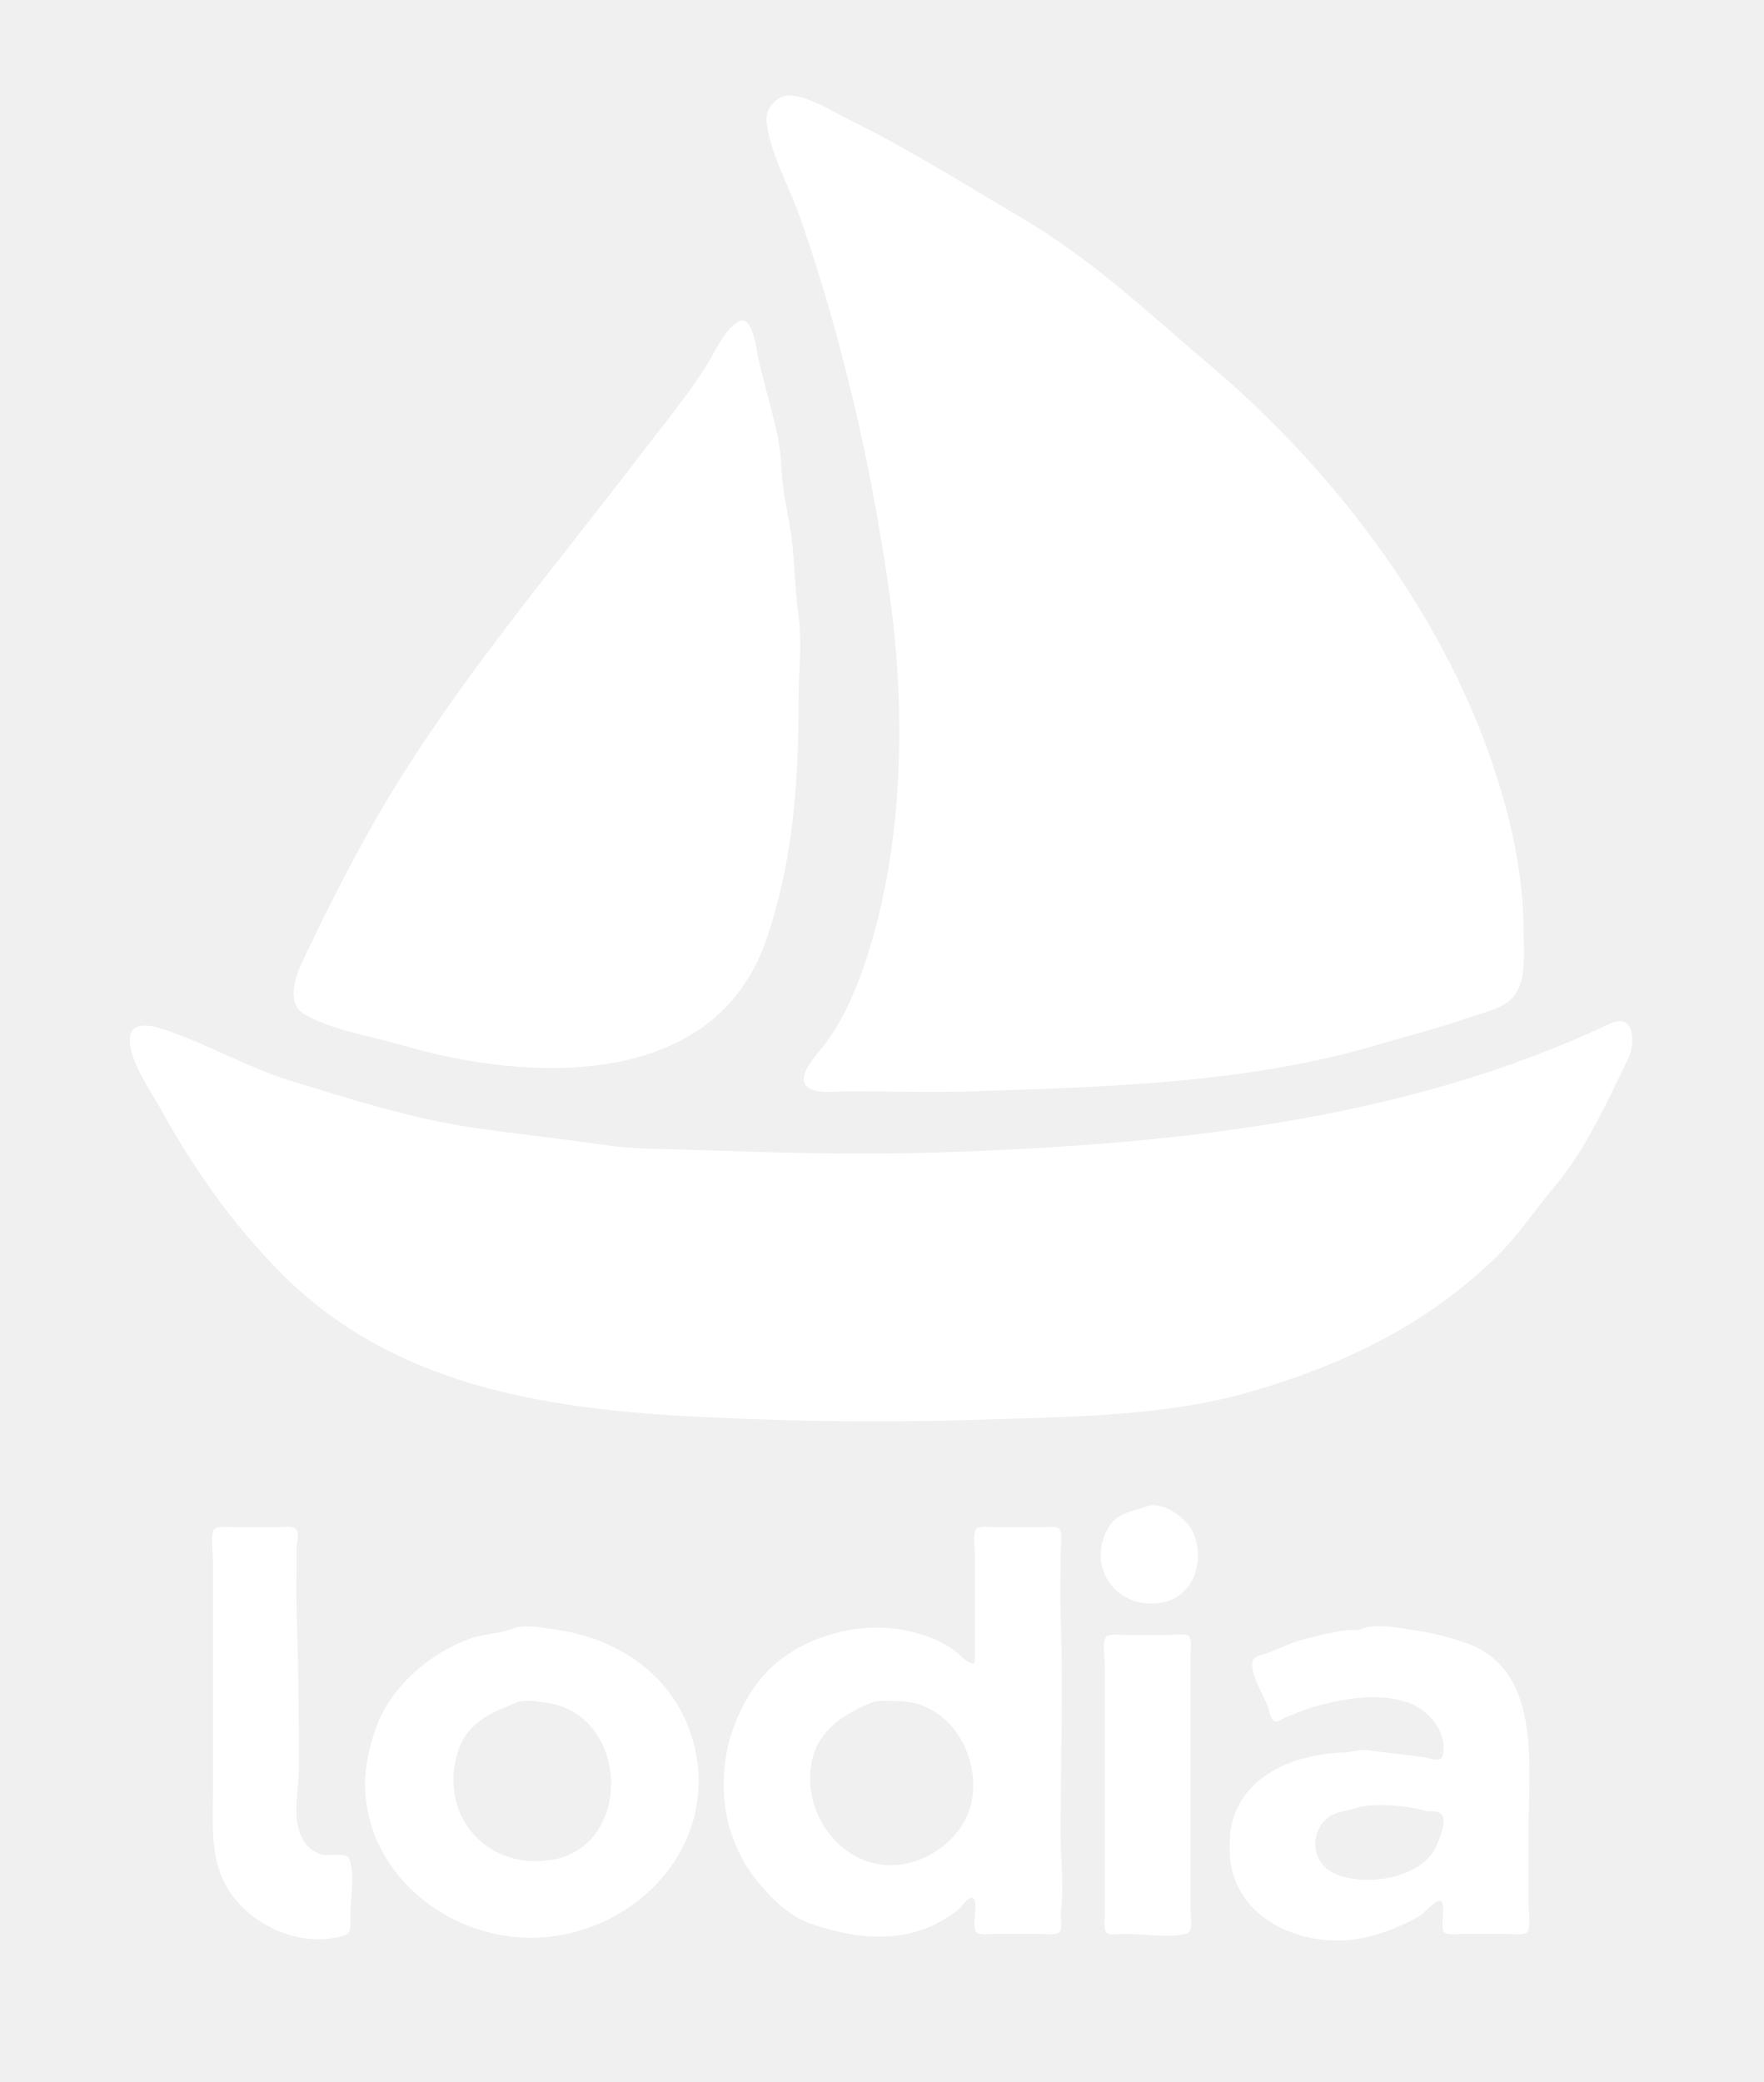
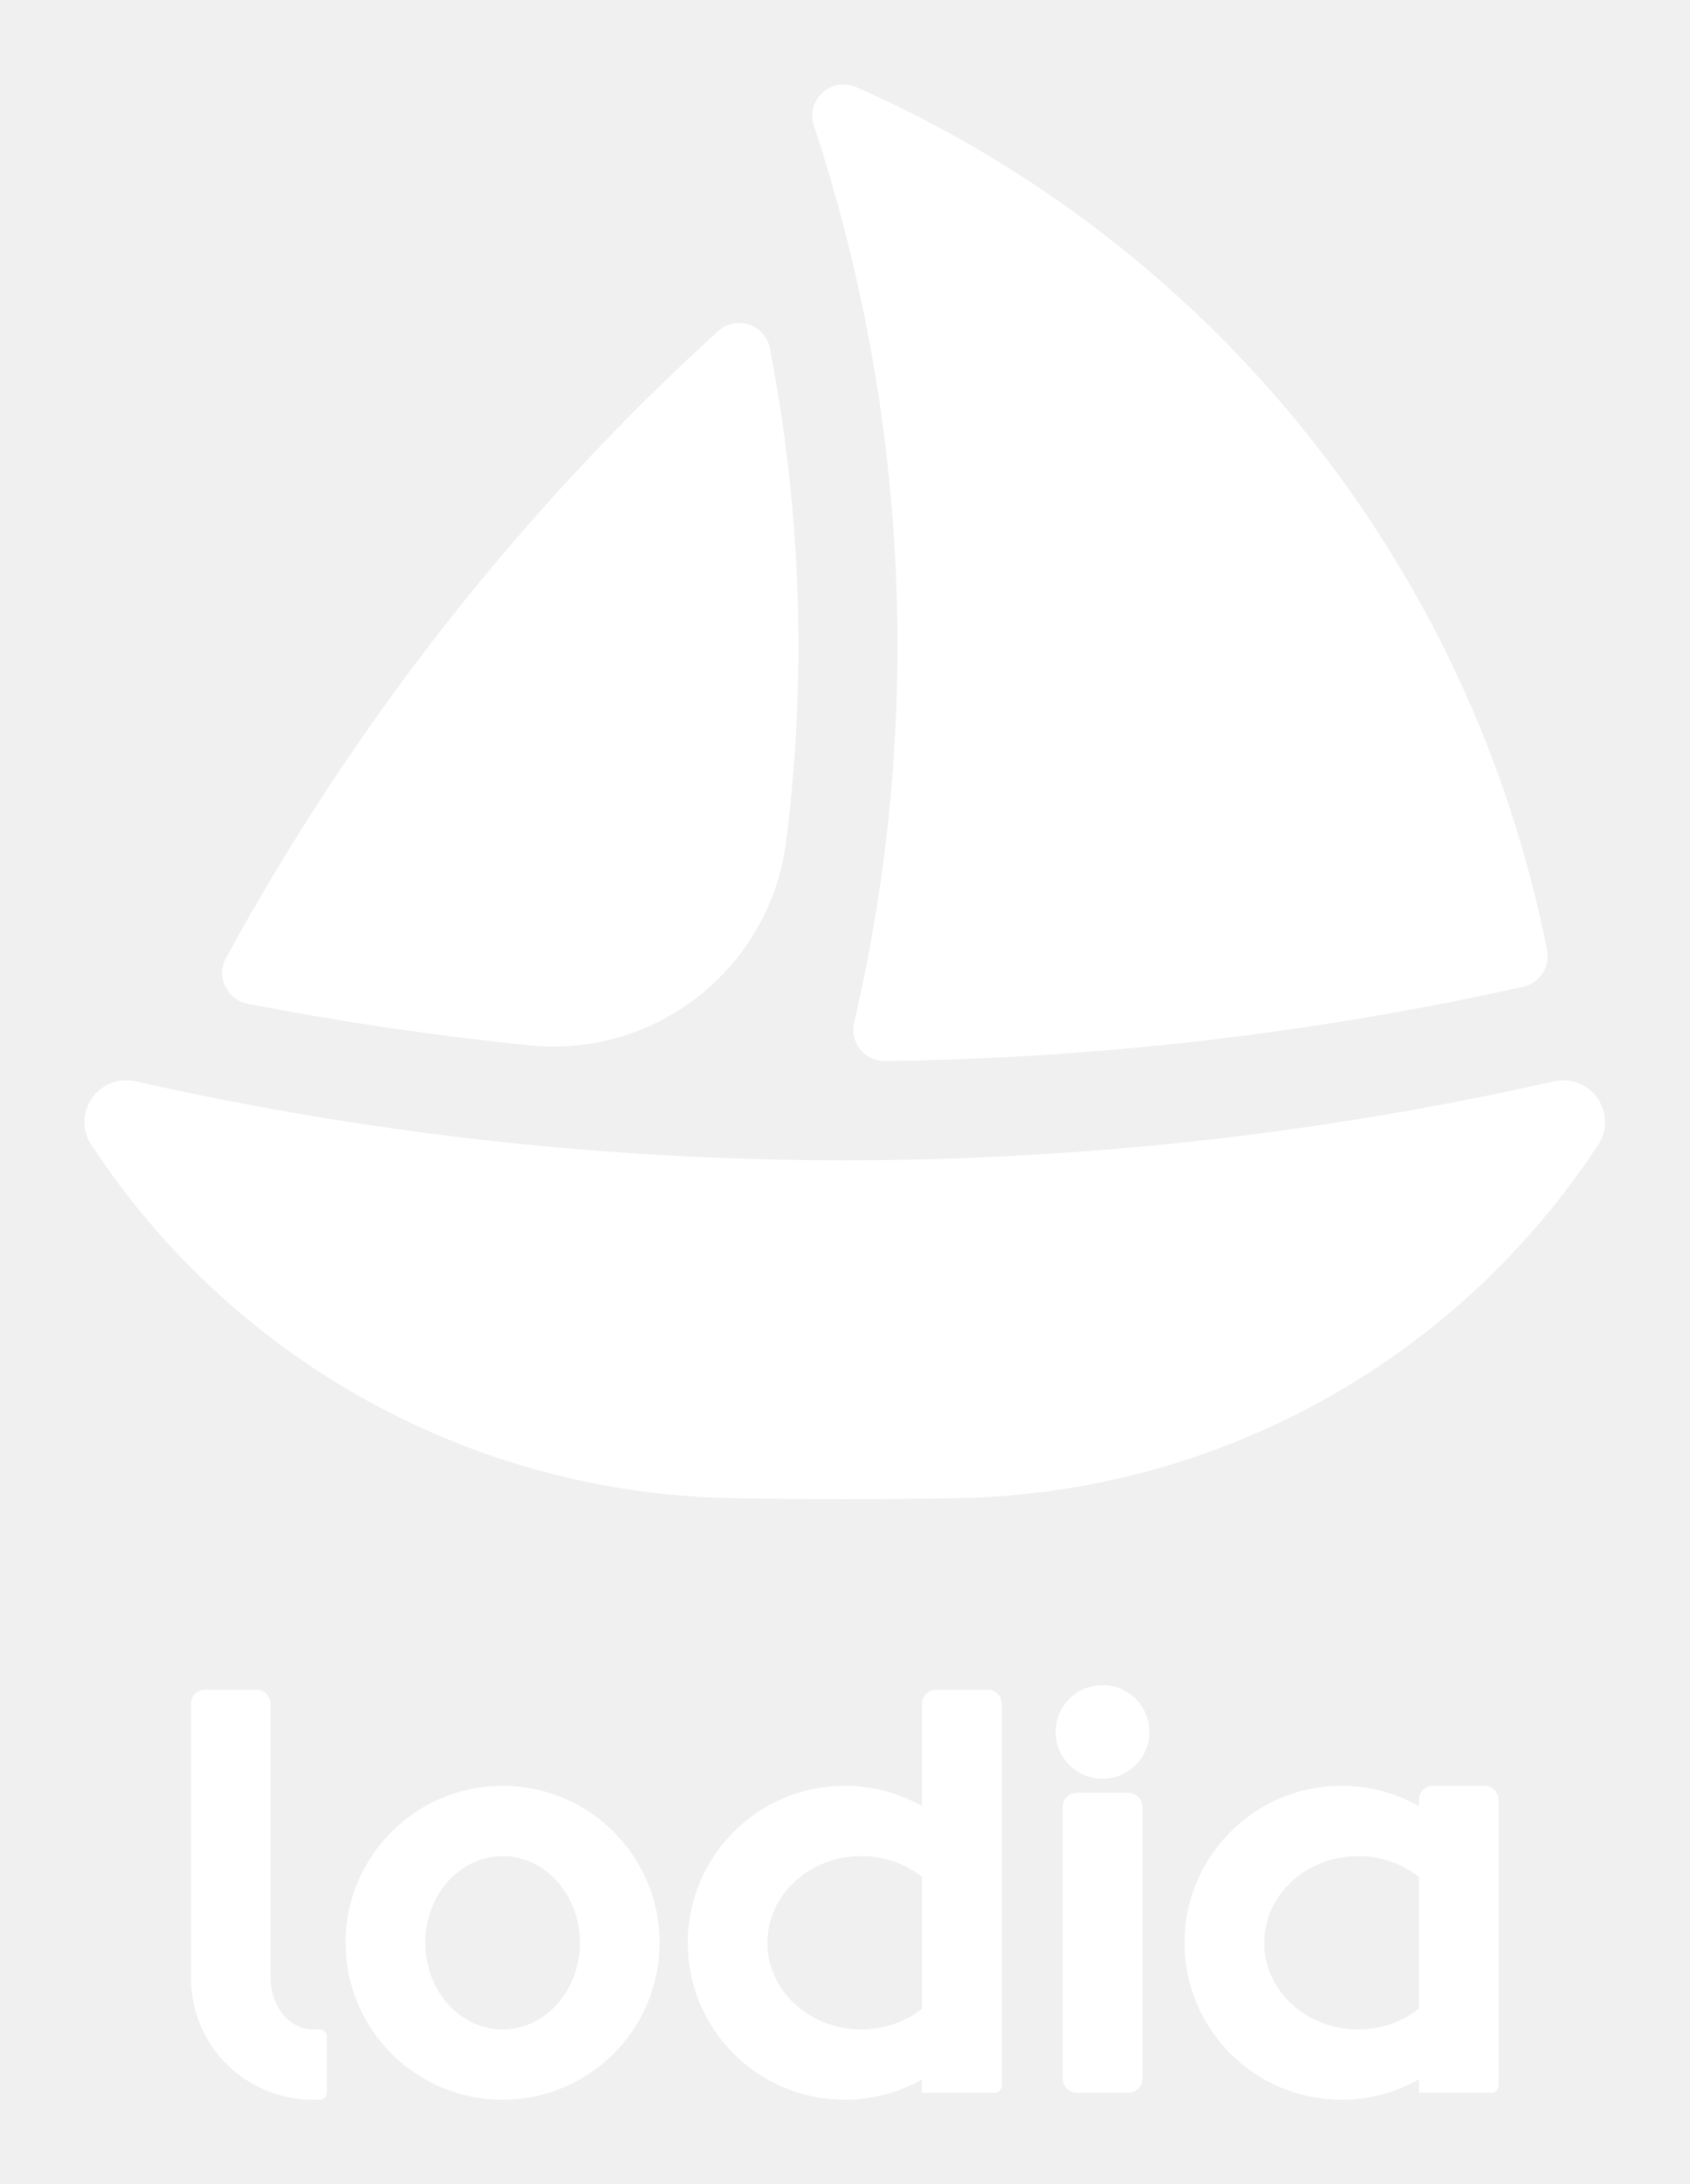
- <svg xmlns="http://www.w3.org/2000/svg" viewBox="0 0 720 850" width="720" height="850" role="img" aria-labelledby="title">
-   <g transform="translate(-269.5 -110)">
-     <path id="right-sail" fill="#FFFFFF" d="M 587.75 150.00 C 594.39 145.94 609.01 155.33 615.00 158.26 C 640.08 170.57 663.06 185.12 687.00 199.22 C 715.68 216.11 739.85 239.10 765.00 260.46 C 813.50 301.64 856.83 358.69 877.80 419.00 C 885.91 442.33 891.50 466.23 891.50 491.00 C 891.50 499.24 892.95 511.76 886.27 518.00 C 881.70 522.27 873.76 523.79 868.00 525.80 C 855.76 530.05 843.39 533.16 831.00 536.80 C 778.53 552.21 722.46 553.69 668.00 555.51 C 650.31 556.10 632.80 555.50 615.00 555.50 C 611.02 555.50 599.67 557.25 597.85 552.00 C 596.17 547.13 604.21 539.18 607.00 535.32 C 615.46 523.61 621.14 508.77 625.20 495.00 C 638.54 449.85 639.15 397.45 632.43 351.00 C 624.98 299.45 613.47 248.67 596.20 199.00 C 592.04 187.01 584.38 173.53 582.57 161.00 C 581.83 155.88 583.64 152.77 587.75 150.00 Z" />
-     <path id="left-sail" fill="#FFFFFF" d="M 571.73 241.00 C 576.21 239.25 578.00 250.50 578.44 253.00 C 581.24 268.74 587.96 285.01 588.49 301.00 C 588.79 309.95 591.15 319.16 592.43 328.00 C 594.01 338.93 593.86 350.09 595.43 361.00 C 597.05 372.17 595.50 384.70 595.50 396.00 C 595.50 429.41 593.23 462.30 582.20 494.00 C 560.85 555.43 484.84 551.73 434.00 536.80 C 420.95 532.96 406.06 530.92 394.00 524.22 C 386.09 519.82 390.05 508.65 393.00 502.44 C 401.47 484.59 410.18 467.28 419.78 450.00 C 450.72 394.32 493.66 344.74 532.00 294.31 C 541.14 282.29 551.55 270.03 559.22 257.00 C 562.06 252.18 566.36 243.08 571.73 241.00 Z" />
-     <path id="hull" fill="#FFFFFF" d="M 926.57 528.00 C 937.01 523.20 937.17 536.03 934.26 542.00 C 925.78 559.42 917.00 579.10 904.46 594.00 C 896.13 603.90 888.86 615.00 879.49 624.00 C 850.97 651.38 817.63 667.27 780.00 678.20 C 745.91 688.11 708.35 688.33 673.00 689.51 C 642.50 690.53 611.50 690.53 581.00 689.51 C 510.24 687.14 435.60 682.63 383.00 628.51 C 363.75 608.71 348.72 587.31 335.22 563.00 C 331.05 555.49 322.77 543.77 322.51 535.00 C 322.23 525.65 332.73 528.96 338.00 530.80 C 354.95 536.69 370.77 545.89 388.00 551.20 C 412.43 558.73 437.70 566.77 463.00 570.43 C 480.65 572.99 498.38 574.89 516.00 577.43 C 528.45 579.23 541.39 579.09 554.00 579.51 C 586.93 580.61 619.96 581.61 653.00 580.51 C 745.29 577.43 841.51 568.18 926.57 528.00 Z" />
-     <path aria-label="lodia" fill="#FFFFFF" fill-rule="evenodd" d="M 737.51 725.00 C 743.78 722.51 753.63 729.64 756.26 735.00 C 761.81 746.29 757.27 762.37 743.00 764.43 C 725.11 767.02 712.97 749.75 721.78 734.00 C 725.46 727.42 731.49 727.39 737.51 725.00 Z M 357.22 734.00 C 359.40 732.94 362.61 733.50 365.00 733.50 C 371.00 733.50 377.00 733.50 383.00 733.50 C 385.13 733.50 389.76 732.52 390.82 735.00 C 391.67 736.98 390.43 740.79 390.51 743.00 C 390.74 750.01 390.27 756.91 390.51 764.00 C 391.26 786.48 391.50 809.31 391.50 832.00 C 391.50 838.02 390.31 844.15 390.51 850.00 C 390.75 857.43 393.12 864.92 401.00 867.20 C 403.43 867.91 411.05 865.97 412.13 869.00 C 414.47 875.55 412.50 886.04 412.50 893.00 C 412.50 895.68 413.26 899.19 410.00 900.20 C 389.80 906.40 365.00 893.12 358.80 873.00 C 355.43 862.05 356.50 850.40 356.50 839.00 C 356.50 820.67 356.50 802.33 356.50 784.00 C 356.50 771.67 356.50 759.33 356.50 747.00 C 356.50 744.13 355.12 736.10 357.22 734.00 Z M 668.22 734.00 C 670.62 732.83 674.36 733.50 677.00 733.50 C 683.00 733.50 689.00 733.50 695.00 733.50 C 696.89 733.50 701.71 732.54 702.38 735.00 C 703.19 737.95 702.50 741.95 702.50 745.00 C 702.50 752.99 702.24 761.02 702.51 769.00 C 703.50 798.95 702.50 829.77 702.50 860.00 C 702.50 869.77 703.91 880.70 702.57 890.00 C 702.30 891.83 703.58 897.92 701.78 899.00 C 699.82 900.18 696.23 899.50 694.00 899.50 C 688.00 899.50 682.00 899.50 676.00 899.50 C 673.77 899.50 670.18 900.18 668.22 899.00 C 665.61 897.43 669.76 884.48 666.00 884.80 C 664.32 884.94 661.67 888.97 660.31 890.00 C 656.03 893.26 650.13 896.62 645.00 898.20 C 629.70 902.91 614.66 900.30 600.00 895.20 C 591.81 892.36 584.85 885.35 579.46 879.00 C 559.52 855.52 560.77 820.63 579.00 796.69 C 593.30 777.91 622.07 770.32 644.00 776.80 C 649.56 778.44 655.50 780.76 660.00 784.54 C 661.52 785.82 665.02 789.47 667.00 789.11 C 667.62 788.99 667.49 786.41 667.50 786.00 C 667.53 782.67 667.50 779.33 667.50 776.00 C 667.50 765.67 667.50 755.33 667.50 745.00 C 667.50 742.46 666.34 735.88 668.22 734.00 Z M 478.50 775.00 C 483.73 772.88 491.70 774.67 497.00 775.43 C 522.28 779.09 544.77 794.40 552.20 820.00 C 563.64 859.37 534.33 894.89 496.00 900.43 C 457.95 905.93 418.52 877.93 418.52 838.00 C 418.52 830.93 420.45 822.74 422.80 816.00 C 428.86 798.56 444.94 784.73 462.00 778.80 C 467.25 776.97 473.61 776.99 478.50 775.00 Z M 825.50 775.00 C 831.15 772.70 840.24 774.60 846.00 775.43 C 853.82 776.56 860.49 778.18 868.00 780.80 C 898.91 791.56 893.50 830.57 893.50 856.00 C 893.50 866.67 893.50 877.33 893.50 888.00 C 893.50 889.96 894.62 897.89 892.78 899.00 C 890.82 900.18 887.23 899.50 885.00 899.50 C 879.00 899.50 873.00 899.50 867.00 899.50 C 864.77 899.50 861.18 900.18 859.22 899.00 C 856.92 897.62 860.46 885.71 857.00 886.03 C 854.82 886.23 851.06 891.01 849.00 892.22 C 842.77 895.89 836.93 898.20 830.00 900.20 C 804.51 907.57 771.50 894.61 771.50 865.00 C 771.50 860.82 771.61 857.01 772.80 853.00 C 778.59 833.40 799.61 826.11 818.00 825.49 C 821.40 825.38 824.42 824.05 828.00 824.57 C 835.64 825.67 843.36 826.30 851.00 827.43 C 852.81 827.70 857.67 829.61 858.38 827.00 C 860.69 818.55 854.09 809.74 847.00 806.26 C 835.21 800.48 818.13 803.21 806.00 806.80 C 802.25 807.90 798.68 809.51 795.00 810.80 C 793.65 811.27 791.51 813.13 790.00 812.73 C 788.10 812.23 787.75 808.56 787.20 807.00 C 785.58 802.33 779.41 792.89 780.88 788.00 C 781.41 786.23 784.58 785.70 786.00 785.20 C 790.73 783.56 795.17 781.22 800.00 779.80 C 806.13 777.99 812.72 776.47 819.00 775.57 C 821.18 775.25 823.40 775.85 825.50 775.00 Z M 721.22 778.00 C 723.40 776.94 726.61 777.50 729.00 777.50 C 735.00 777.50 741.00 777.50 747.00 777.50 C 748.59 777.50 754.05 776.64 755.00 778.22 C 756.06 779.99 755.50 783.00 755.50 785.00 C 755.50 790.00 755.50 795.00 755.50 800.00 C 755.50 818.67 755.50 837.33 755.50 856.00 C 755.50 867.00 755.50 878.00 755.50 889.00 C 755.50 891.21 756.75 898.63 754.00 899.38 C 746.78 901.36 736.51 899.50 729.00 899.50 C 727.41 899.50 721.95 900.36 721.00 898.78 C 719.94 897.01 720.50 894.00 720.50 892.00 C 720.50 887.00 720.50 882.00 720.50 877.00 C 720.50 858.33 720.50 839.67 720.50 821.00 C 720.50 810.33 720.50 799.67 720.50 789.00 C 720.50 786.46 719.34 779.88 721.22 778.00 Z M 481.00 804.80 C 471.14 808.81 460.73 812.70 456.80 824.00 C 447.91 849.52 466.90 873.35 494.00 869.43 C 527.92 864.53 526.70 811.26 494.00 805.44 C 489.78 804.69 485.34 803.80 481.00 804.80 Z M 626.00 804.80 C 613.92 809.71 602.66 816.52 600.57 831.00 C 597.19 854.38 617.83 877.22 642.00 870.20 C 653.84 866.77 664.59 856.75 666.43 844.00 C 669.16 825.17 656.37 804.50 636.00 804.50 C 632.76 804.50 629.17 804.07 626.00 804.80 Z M 824.00 847.80 C 819.94 849.45 815.42 849.17 811.69 852.00 C 804.34 857.58 804.59 869.55 813.00 874.22 C 824.88 880.82 850.43 877.52 856.16 863.00 C 857.19 860.38 860.35 853.31 858.00 850.80 C 856.09 848.77 853.45 849.91 851.00 849.20 C 843.83 847.13 831.39 846.10 824.00 847.80 Z" />
-   </g>
+ <svg xmlns="http://www.w3.org/2000/svg" viewBox="0 0 720 931" width="720" height="931" role="img" aria-label="Lodia">
+   <path fill="#FFFFFF" d="M364.89 37.13C517.17 104.41 627.05 241.73 659.29 405.06C660.69 412.16 656.17 419.08 649.1 420.65C559.79 440.51 468.66 451.12 377.16 452.3C373.07 452.35 369.17 450.52 366.61 447.32C364.04 444.13 363.08 439.93 364.01 435.94C393.54 309.31 387.6 176.98 346.85 53.5C345.2 48.5 346.65 42.99 350.55 39.46C354.45 35.92 360.07 35.01 364.89 37.13Z" />
+   <path fill="#FFFFFF" d="M328.08 148.47C341.53 217.73 343.87 288.69 335.03 358.69C328.22 412.51 279.73 451.09 225.75 445.62C185.4 441.53 145.26 435.61 105.46 427.86C101.29 427.04 97.75 424.29 95.95 420.45C94.14 416.6 94.27 412.12 96.3 408.39C150.86 308.27 221.74 217.95 306.02 141.15C309.58 137.91 314.62 136.84 319.19 138.36C323.77 139.87 327.17 143.74 328.08 148.47Z" />
+   <path fill="#FFFFFF" d="M57.7 460.95C256.73 505.84 463.27 505.84 662.3 460.95C669.41 459.34 676.78 462.24 680.9 468.26C685.01 474.28 685.04 482.2 680.96 488.24L678.58 491.75C617.82 581.83 516.96 636.64 408.32 638.62C376.11 639.2 343.89 639.2 311.68 638.62C203.04 636.64 102.18 581.83 41.42 491.75L39.04 488.24C34.96 482.2 34.99 474.28 39.1 468.26C43.22 462.24 50.59 459.34 57.7 460.95Z" />
+   <path fill="#FFFFFF" d="M293.09 828.17C293.09 791.22 323.05 761.26 360 761.26C371.98 761.26 383.23 764.4 392.96 769.93V726.3C392.96 723 395.64 720.31 398.95 720.31H420.92C424.23 720.31 426.91 723 426.91 726.3V889.09C426.91 890.75 425.58 892.09 423.92 892.09H392.96V886.41C383.23 891.94 371.98 895.08 360 895.08C323.05 895.08 293.09 865.12 293.09 828.17ZM504.81 828.17C504.81 791.22 534.77 761.26 571.73 761.26C583.71 761.26 594.96 764.4 604.68 769.93V767.25C604.68 763.94 607.37 761.26 610.68 761.26H632.65C635.95 761.26 638.64 763.94 638.64 767.25V889.09C638.64 890.75 637.3 892.09 635.64 892.09H604.68V886.41C594.96 891.94 583.71 895.08 571.73 895.08C534.77 895.08 504.81 865.12 504.81 828.17ZM147.27 828.17C147.27 791.22 177.24 761.26 214.19 761.26C251.14 761.26 281.1 791.22 281.1 828.17C281.1 865.12 251.14 895.08 214.19 895.08C177.24 895.08 147.27 865.12 147.27 828.17ZM87.35 720.31H109.32C112.63 720.31 115.32 723 115.32 726.3V843.15C115.32 855.29 123.37 865.12 133.29 865.12H136.29C137.95 865.12 139.29 866.46 139.29 868.12V892.09C139.29 893.75 137.95 895.08 136.29 895.08H132.29V895.07C104.07 894.54 81.36 871.49 81.36 843.15V726.3C81.36 723 84.05 720.31 87.35 720.31ZM458.87 764.25H480.84C484.15 764.25 486.84 766.94 486.84 770.24V886.1C486.84 889.4 484.15 892.09 480.84 892.09H458.87C455.57 892.09 452.88 889.4 452.88 886.1V770.24C452.88 766.94 455.57 764.25 458.87 764.25ZM392.96 856.25V800.09C385.98 794.55 376.91 791.22 366.99 791.22C344.93 791.22 327.04 807.77 327.04 828.17C327.04 848.57 344.93 865.12 366.99 865.12C376.91 865.12 385.98 861.79 392.96 856.25ZM604.68 800.09C597.7 794.55 588.63 791.22 578.72 791.22C556.66 791.22 538.77 807.77 538.77 828.17C538.77 848.57 556.66 865.12 578.72 865.12C588.63 865.12 597.7 861.79 604.68 856.25V800.09ZM181.23 828.17C181.23 848.57 195.98 865.12 214.19 865.12C232.39 865.12 247.15 848.57 247.15 828.17C247.15 807.77 232.39 791.22 214.19 791.22C195.98 791.22 181.23 807.77 181.23 828.17ZM449.88 738.29C449.88 727.25 458.82 718.31 469.86 718.31C480.89 718.31 489.83 727.25 489.83 738.29C489.83 749.32 480.89 758.26 469.86 758.26C458.82 758.26 449.88 749.32 449.88 738.29Z" />
</svg>
